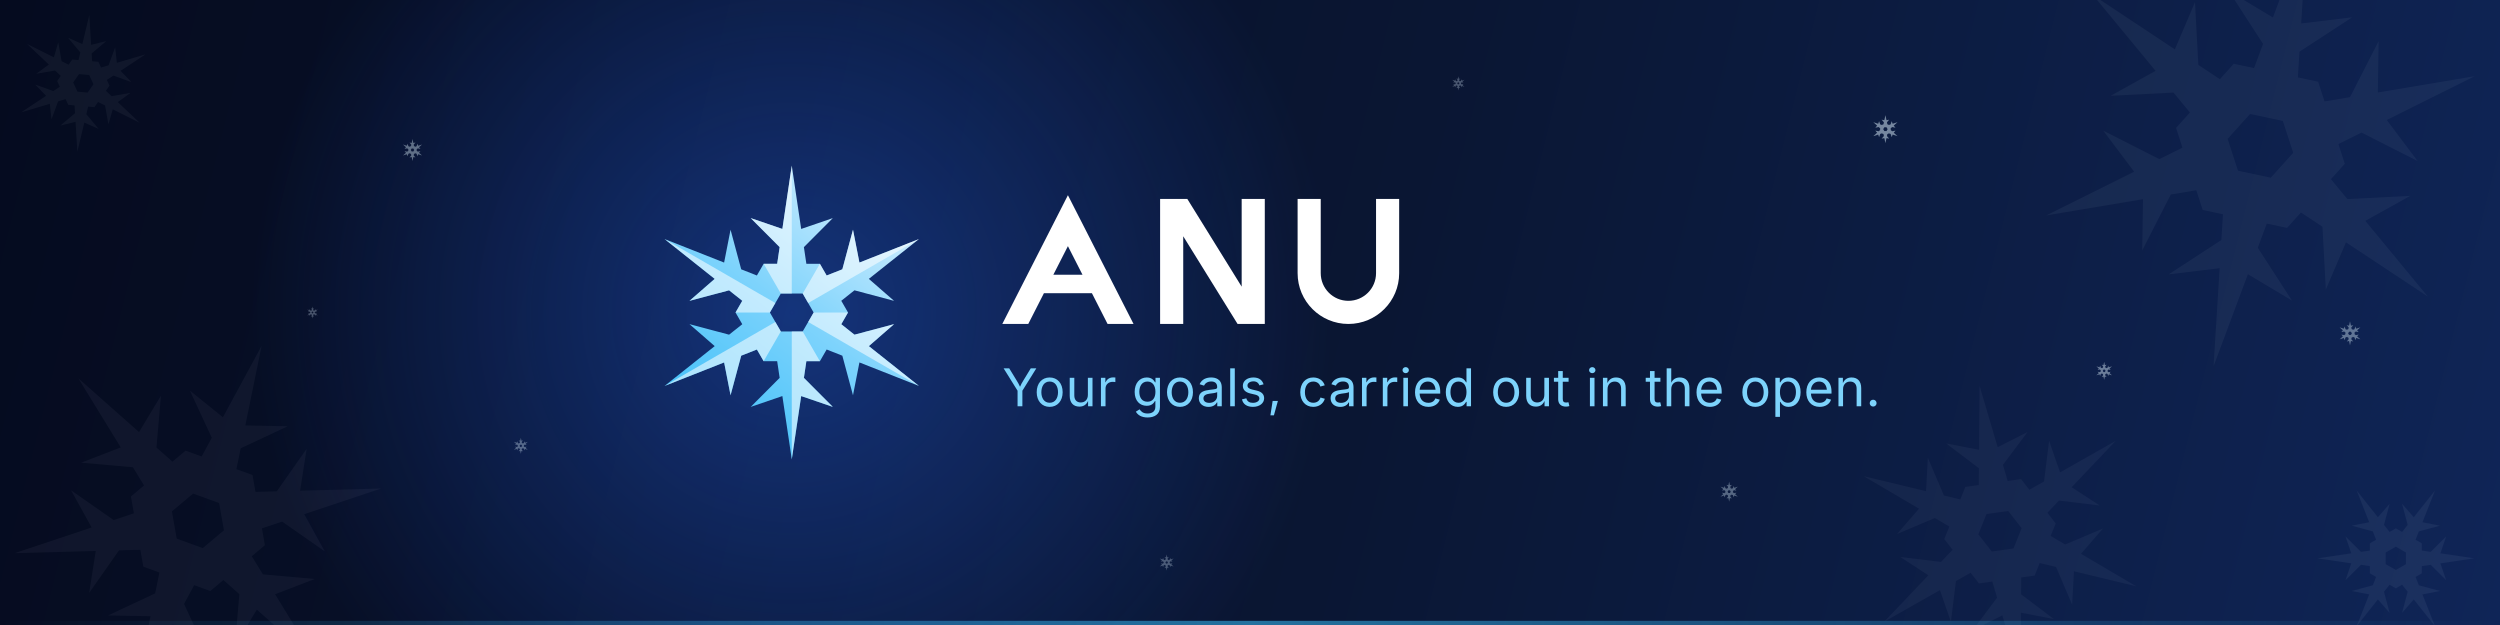
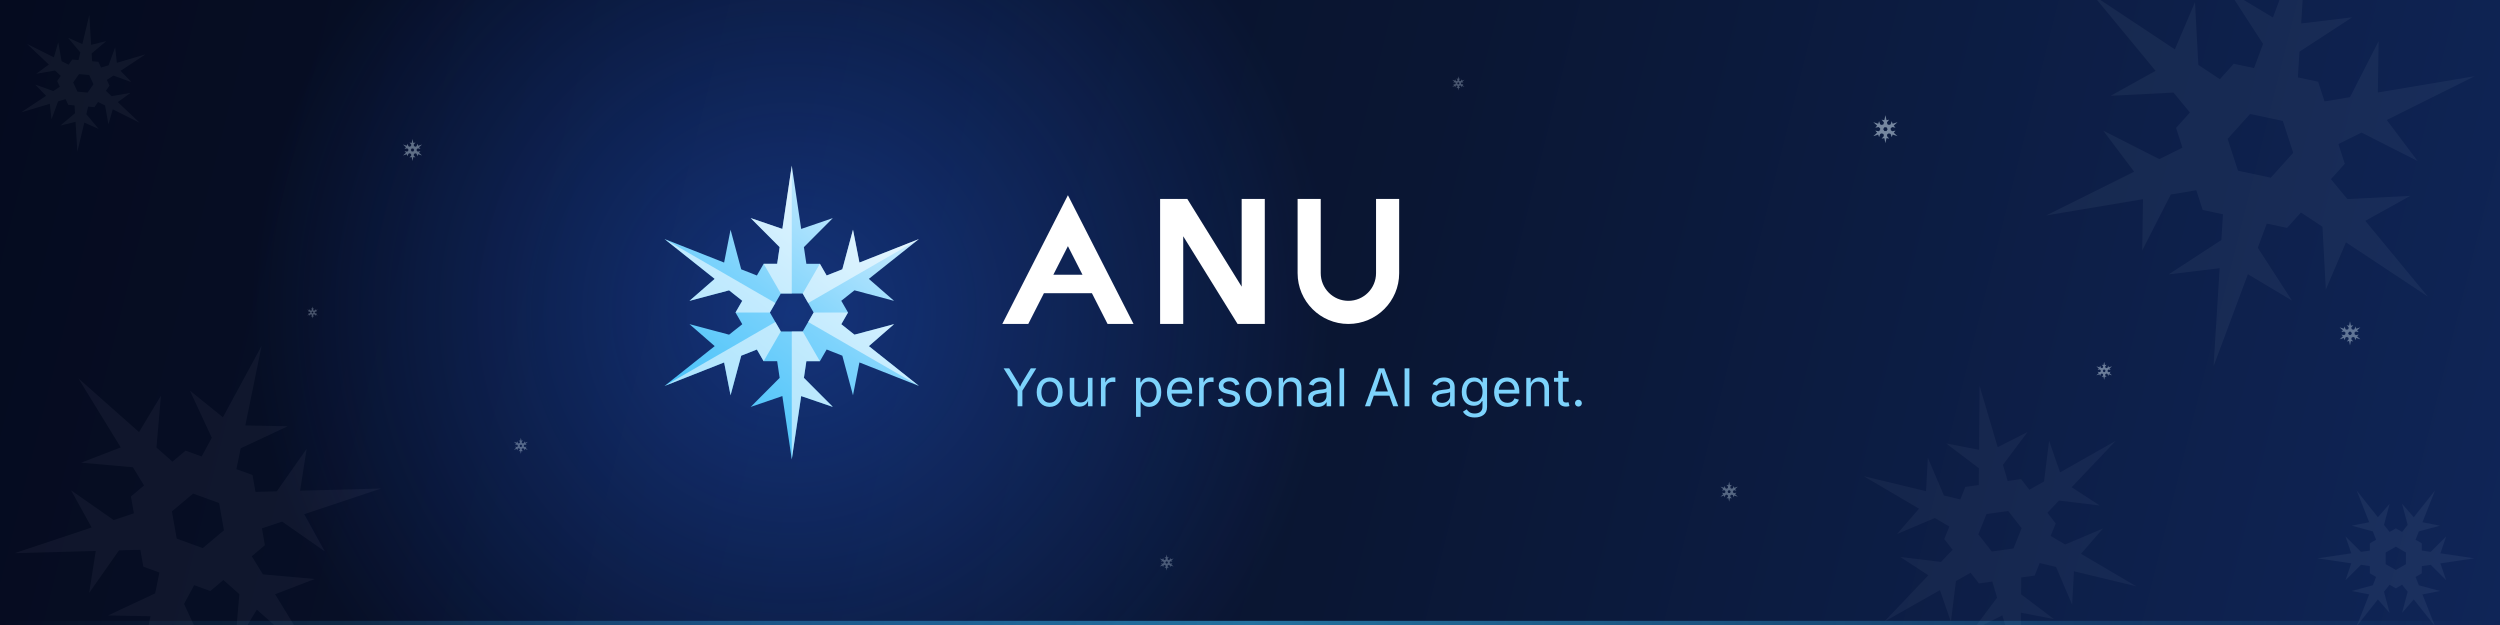
<svg xmlns="http://www.w3.org/2000/svg" width="1200" height="300" viewBox="0 0 1200 300" fill="none">
  <defs>
    <linearGradient id="banner-bg" x1="0" y1="0" x2="1200" y2="300" gradientUnits="userSpaceOnUse">
      <stop offset="0" stop-color="#050B1F" />
      <stop offset="0.55" stop-color="#0A1633" />
      <stop offset="1" stop-color="#0F2557" />
    </linearGradient>
    <radialGradient id="banner-glow" cx="380.1" cy="150" r="260" gradientUnits="userSpaceOnUse">
      <stop offset="0" stop-color="#2563EB" stop-opacity="0.42" />
      <stop offset="1" stop-color="#2563EB" stop-opacity="0" />
    </radialGradient>
    <linearGradient id="banner-rule" x1="0" y1="0" x2="1200" y2="0" gradientUnits="userSpaceOnUse">
      <stop offset="0" stop-color="#38BDF8" stop-opacity="0" />
      <stop offset="0.5" stop-color="#38BDF8" stop-opacity="0.55" />
      <stop offset="1" stop-color="#38BDF8" stop-opacity="0" />
    </linearGradient>
    <linearGradient id="banner-mark" x1="16" y1="94" x2="84" y2="6" gradientUnits="userSpaceOnUse">
      <stop offset="0" stop-color="#38BDF8" />
      <stop offset="0.5" stop-color="#7DD3FC" />
      <stop offset="1" stop-color="#E0F2FE" />
    </linearGradient>
  </defs>
  <rect width="1200" height="300" fill="url(#banner-bg)" />
  <rect width="1200" height="300" fill="url(#banner-glow)" />
  <path d="M9.3 73.5L25.34 60.76L17.26 53.72L29.94 57.1L34.16 53.75L32 50L34.16 46.25L29.94 42.9L17.26 46.28L25.34 39.24L9.3 26.5L28.35 34.02L30.41 23.51L33.82 36.18L38.84 38.16L41 34.41L45.33 34.41L46.12 29.08L36.86 19.79L46.99 23.26L50 3L53.01 23.26L63.14 19.79L53.88 29.08L54.67 34.41L59 34.41L61.16 38.16L66.18 36.18L69.59 23.51L71.65 34.02L90.7 26.5L74.66 39.24L82.74 46.28L70.06 42.9L65.84 46.25L68 50L65.84 53.75L70.06 57.1L82.74 53.72L74.66 60.76L90.7 73.5L71.65 65.98L69.59 76.49L66.18 63.82L61.16 61.84L59 65.59L54.67 65.59L53.88 70.92L63.14 80.21L53.01 76.74L50 97L46.99 76.74L36.86 80.21L46.12 70.92L45.33 65.59L41 65.59L38.84 61.84L33.82 63.82L30.41 76.49L28.35 65.98ZM43 50L46.5 56.06L53.5 56.06L57 50L53.5 43.94L46.5 43.94Z" fill="#E0F2FE" fill-opacity="0.05" transform="translate(1085 70) rotate(12) scale(2.3) translate(-50 -50)" />
  <path d="M9.3 73.5L25.34 60.76L17.26 53.72L29.94 57.1L34.16 53.75L32 50L34.16 46.25L29.94 42.9L17.26 46.28L25.34 39.24L9.3 26.5L28.35 34.02L30.41 23.51L33.82 36.18L38.84 38.16L41 34.41L45.33 34.41L46.12 29.08L36.86 19.79L46.99 23.26L50 3L53.01 23.26L63.14 19.79L53.88 29.08L54.67 34.41L59 34.41L61.16 38.16L66.18 36.18L69.59 23.51L71.65 34.02L90.7 26.5L74.66 39.24L82.74 46.28L70.06 42.9L65.84 46.25L68 50L65.84 53.75L70.06 57.1L82.74 53.72L74.66 60.76L90.7 73.5L71.65 65.98L69.59 76.49L66.18 63.82L61.16 61.84L59 65.59L54.67 65.59L53.88 70.92L63.14 80.21L53.01 76.74L50 97L46.99 76.74L36.86 80.21L46.12 70.92L45.33 65.59L41 65.59L38.84 61.84L33.82 63.82L30.41 76.49L28.35 65.98ZM43 50L46.5 56.06L53.5 56.06L57 50L53.5 43.94L46.5 43.94Z" fill="#E0F2FE" fill-opacity="0.045" transform="translate(960 255) rotate(-8) scale(1.5) translate(-50 -50)" />
  <path d="M9.3 73.5L25.34 60.76L17.26 53.72L29.94 57.1L34.16 53.75L32 50L34.16 46.25L29.94 42.9L17.26 46.28L25.34 39.24L9.3 26.5L28.35 34.02L30.41 23.51L33.82 36.18L38.84 38.16L41 34.41L45.33 34.41L46.12 29.08L36.86 19.79L46.99 23.26L50 3L53.01 23.26L63.14 19.79L53.88 29.08L54.67 34.41L59 34.41L61.16 38.16L66.18 36.18L69.59 23.51L71.65 34.02L90.7 26.5L74.66 39.24L82.74 46.28L70.06 42.9L65.84 46.25L68 50L65.84 53.75L70.06 57.1L82.74 53.72L74.66 60.76L90.7 73.5L71.65 65.98L69.59 76.49L66.18 63.82L61.16 61.84L59 65.59L54.67 65.59L53.88 70.92L63.14 80.21L53.01 76.74L50 97L46.99 76.74L36.86 80.21L46.12 70.92L45.33 65.59L41 65.59L38.84 61.84L33.82 63.82L30.41 76.49L28.35 65.98ZM43 50L46.5 56.06L53.5 56.06L57 50L53.5 43.94L46.5 43.94Z" fill="#E0F2FE" fill-opacity="0.045" transform="translate(95 250) rotate(20) scale(1.9) translate(-50 -50)" />
  <path d="M9.3 73.5L25.34 60.76L17.26 53.72L29.94 57.1L34.16 53.75L32 50L34.16 46.25L29.94 42.9L17.26 46.28L25.34 39.24L9.3 26.5L28.35 34.02L30.41 23.51L33.82 36.18L38.84 38.16L41 34.41L45.33 34.41L46.12 29.08L36.86 19.79L46.99 23.26L50 3L53.01 23.26L63.14 19.79L53.88 29.08L54.67 34.41L59 34.41L61.16 38.16L66.18 36.18L69.59 23.51L71.65 34.02L90.7 26.5L74.66 39.24L82.74 46.28L70.06 42.9L65.84 46.25L68 50L65.84 53.75L70.06 57.1L82.74 53.72L74.66 60.76L90.7 73.5L71.65 65.98L69.59 76.49L66.18 63.82L61.16 61.84L59 65.59L54.67 65.59L53.88 70.92L63.14 80.21L53.01 76.74L50 97L46.99 76.74L36.86 80.21L46.12 70.92L45.33 65.59L41 65.59L38.84 61.84L33.82 63.82L30.41 76.49L28.35 65.98ZM43 50L46.5 56.06L53.5 56.06L57 50L53.5 43.94L46.5 43.94Z" fill="#E0F2FE" fill-opacity="0.06" transform="translate(1150 268) rotate(30) scale(0.8) translate(-50 -50)" />
  <path d="M9.3 73.5L25.34 60.76L17.26 53.72L29.94 57.1L34.16 53.75L32 50L34.16 46.25L29.94 42.9L17.26 46.28L25.34 39.24L9.3 26.5L28.35 34.02L30.41 23.51L33.82 36.18L38.84 38.16L41 34.41L45.33 34.41L46.12 29.08L36.86 19.79L46.99 23.26L50 3L53.01 23.26L63.14 19.79L53.88 29.08L54.67 34.41L59 34.41L61.16 38.16L66.18 36.18L69.59 23.51L71.65 34.02L90.7 26.5L74.66 39.24L82.74 46.28L70.06 42.9L65.84 46.25L68 50L65.84 53.75L70.06 57.1L82.74 53.72L74.66 60.76L90.7 73.5L71.65 65.98L69.59 76.49L66.18 63.82L61.16 61.84L59 65.59L54.67 65.59L53.88 70.92L63.14 80.21L53.01 76.74L50 97L46.99 76.74L36.86 80.21L46.12 70.92L45.33 65.59L41 65.59L38.84 61.84L33.82 63.82L30.41 76.49L28.35 65.98ZM43 50L46.5 56.06L53.5 56.06L57 50L53.5 43.94L46.5 43.94Z" fill="#E0F2FE" fill-opacity="0.05" transform="translate(40 40) rotate(5) scale(0.7) translate(-50 -50)" />
  <path d="M8.43 26L25.24 31.46L28.35 22.5L32.25 33.74L39.1 35.97L40.5 33.55L43.3 33.55L44.8 26.49L37.01 17.5L46.33 19.29L50 2L53.67 19.29L62.99 17.5L55.2 26.49L56.7 33.55L59.5 33.55L60.9 35.97L67.75 33.74L71.65 22.5L74.76 31.46L91.57 26L78.43 37.83L84.64 45L72.96 42.75L67.6 47.58L69 50L67.6 52.42L72.96 57.25L84.64 55L78.43 62.17L91.57 74L74.76 68.54L71.65 77.5L67.75 66.26L60.9 64.03L59.5 66.45L56.7 66.45L55.2 73.51L62.99 82.5L53.67 80.71L50 98L46.33 80.71L37.01 82.5L44.8 73.51L43.3 66.45L40.5 66.45L39.1 64.03L32.25 66.26L28.35 77.5L25.24 68.54L8.43 74L21.57 62.17L15.36 55L27.04 57.25L32.4 52.42L31 50L32.4 47.58L27.04 42.75L15.36 45L21.57 37.83ZM42.5 50L46.25 56.5L53.75 56.5L57.5 50L53.75 43.5L46.25 43.5Z" fill="#E0F2FE" fill-opacity="0.5" transform="translate(905 62) scale(0.14) translate(-50 -50)" />
  <path d="M8.43 26L25.24 31.46L28.35 22.5L32.25 33.74L39.1 35.97L40.5 33.55L43.3 33.55L44.8 26.49L37.01 17.5L46.33 19.29L50 2L53.67 19.29L62.99 17.5L55.2 26.49L56.7 33.55L59.5 33.55L60.9 35.97L67.75 33.74L71.65 22.5L74.76 31.46L91.57 26L78.43 37.83L84.64 45L72.96 42.75L67.6 47.58L69 50L67.6 52.42L72.96 57.25L84.64 55L78.43 62.17L91.57 74L74.76 68.54L71.65 77.5L67.75 66.26L60.9 64.03L59.5 66.45L56.7 66.45L55.2 73.51L62.99 82.5L53.67 80.71L50 98L46.33 80.71L37.01 82.5L44.8 73.51L43.3 66.45L40.5 66.45L39.1 64.03L32.25 66.26L28.35 77.5L25.24 68.54L8.43 74L21.57 62.17L15.36 55L27.04 57.25L32.4 52.42L31 50L32.4 47.58L27.04 42.75L15.36 45L21.57 37.83ZM42.5 50L46.25 56.5L53.75 56.5L57.5 50L53.75 43.5L46.25 43.5Z" fill="#E0F2FE" fill-opacity="0.45" transform="translate(1010 178) scale(0.09) translate(-50 -50)" />
  <path d="M8.43 26L25.24 31.46L28.35 22.5L32.25 33.74L39.1 35.97L40.5 33.55L43.3 33.55L44.8 26.49L37.01 17.5L46.33 19.29L50 2L53.67 19.29L62.99 17.5L55.2 26.49L56.7 33.55L59.5 33.55L60.9 35.97L67.75 33.74L71.65 22.5L74.76 31.46L91.57 26L78.43 37.83L84.64 45L72.96 42.75L67.6 47.58L69 50L67.6 52.42L72.96 57.25L84.64 55L78.43 62.17L91.57 74L74.76 68.54L71.65 77.5L67.75 66.26L60.9 64.03L59.5 66.45L56.7 66.45L55.2 73.51L62.99 82.5L53.67 80.71L50 98L46.33 80.71L37.01 82.5L44.8 73.51L43.3 66.45L40.5 66.45L39.1 64.03L32.25 66.26L28.35 77.5L25.24 68.54L8.43 74L21.57 62.17L15.36 55L27.04 57.25L32.4 52.42L31 50L32.4 47.58L27.04 42.75L15.36 45L21.57 37.83ZM42.5 50L46.25 56.5L53.75 56.5L57.5 50L53.75 43.5L46.25 43.5Z" fill="#E0F2FE" fill-opacity="0.35" transform="translate(830 236) scale(0.1) translate(-50 -50)" />
  <path d="M8.43 26L25.24 31.46L28.35 22.5L32.25 33.74L39.1 35.97L40.5 33.55L43.3 33.55L44.8 26.49L37.01 17.5L46.33 19.29L50 2L53.67 19.29L62.99 17.5L55.2 26.49L56.7 33.55L59.5 33.55L60.9 35.97L67.75 33.74L71.65 22.5L74.76 31.46L91.57 26L78.43 37.83L84.64 45L72.96 42.75L67.6 47.58L69 50L67.6 52.42L72.96 57.25L84.64 55L78.43 62.17L91.57 74L74.76 68.54L71.65 77.5L67.75 66.26L60.9 64.03L59.5 66.45L56.7 66.45L55.2 73.51L62.99 82.5L53.67 80.71L50 98L46.33 80.71L37.01 82.5L44.8 73.51L43.3 66.45L40.5 66.45L39.1 64.03L32.25 66.26L28.35 77.5L25.24 68.54L8.43 74L21.57 62.17L15.36 55L27.04 57.25L32.4 52.42L31 50L32.4 47.58L27.04 42.75L15.36 45L21.57 37.83ZM42.5 50L46.25 56.5L53.75 56.5L57.5 50L53.75 43.5L46.25 43.5Z" fill="#E0F2FE" fill-opacity="0.4" transform="translate(198 72) scale(0.11) translate(-50 -50)" />
  <path d="M8.43 26L25.24 31.46L28.35 22.5L32.25 33.74L39.1 35.97L40.5 33.55L43.3 33.55L44.8 26.49L37.01 17.5L46.33 19.29L50 2L53.67 19.29L62.99 17.5L55.2 26.49L56.7 33.55L59.5 33.55L60.9 35.97L67.75 33.74L71.65 22.5L74.76 31.46L91.57 26L78.43 37.83L84.64 45L72.96 42.75L67.6 47.58L69 50L67.6 52.42L72.96 57.25L84.64 55L78.43 62.17L91.57 74L74.76 68.54L71.65 77.5L67.75 66.26L60.9 64.03L59.5 66.45L56.7 66.45L55.2 73.51L62.99 82.5L53.67 80.71L50 98L46.33 80.71L37.01 82.5L44.8 73.51L43.3 66.45L40.5 66.45L39.1 64.03L32.25 66.26L28.35 77.5L25.24 68.54L8.43 74L21.57 62.17L15.36 55L27.04 57.25L32.4 52.42L31 50L32.4 47.58L27.04 42.75L15.36 45L21.57 37.83ZM42.5 50L46.25 56.5L53.75 56.5L57.5 50L53.75 43.5L46.25 43.5Z" fill="#E0F2FE" fill-opacity="0.35" transform="translate(250 214) scale(0.08) translate(-50 -50)" />
  <path d="M8.43 26L25.24 31.46L28.35 22.5L32.25 33.74L39.1 35.97L40.5 33.55L43.3 33.55L44.8 26.49L37.01 17.5L46.33 19.29L50 2L53.67 19.29L62.99 17.5L55.2 26.49L56.7 33.55L59.5 33.55L60.9 35.97L67.75 33.74L71.65 22.5L74.76 31.46L91.57 26L78.43 37.83L84.64 45L72.96 42.75L67.6 47.58L69 50L67.6 52.42L72.96 57.25L84.64 55L78.43 62.17L91.57 74L74.76 68.54L71.65 77.5L67.75 66.26L60.9 64.03L59.5 66.45L56.7 66.45L55.2 73.51L62.99 82.5L53.67 80.71L50 98L46.33 80.71L37.01 82.5L44.8 73.51L43.3 66.45L40.5 66.45L39.1 64.03L32.25 66.26L28.35 77.5L25.24 68.54L8.43 74L21.57 62.17L15.36 55L27.04 57.25L32.4 52.42L31 50L32.4 47.58L27.04 42.75L15.36 45L21.57 37.83ZM42.5 50L46.25 56.5L53.75 56.5L57.5 50L53.75 43.5L46.25 43.5Z" fill="#E0F2FE" fill-opacity="0.4" transform="translate(1128 160) scale(0.12) translate(-50 -50)" />
  <path d="M8.43 26L25.24 31.46L28.35 22.5L32.25 33.74L39.1 35.97L40.5 33.55L43.3 33.55L44.8 26.49L37.01 17.5L46.33 19.29L50 2L53.67 19.29L62.99 17.5L55.2 26.49L56.7 33.55L59.5 33.55L60.9 35.97L67.75 33.74L71.65 22.5L74.76 31.46L91.57 26L78.43 37.83L84.64 45L72.96 42.75L67.6 47.58L69 50L67.6 52.42L72.96 57.25L84.64 55L78.43 62.17L91.57 74L74.76 68.54L71.65 77.5L67.75 66.26L60.9 64.03L59.5 66.45L56.7 66.45L55.2 73.51L62.99 82.5L53.67 80.71L50 98L46.33 80.71L37.01 82.5L44.8 73.51L43.3 66.45L40.5 66.45L39.1 64.03L32.25 66.26L28.35 77.5L25.24 68.54L8.43 74L21.57 62.17L15.36 55L27.04 57.25L32.4 52.42L31 50L32.4 47.58L27.04 42.75L15.36 45L21.57 37.83ZM42.5 50L46.25 56.5L53.75 56.5L57.5 50L53.75 43.5L46.25 43.5Z" fill="#E0F2FE" fill-opacity="0.3" transform="translate(700 40) scale(0.07) translate(-50 -50)" />
  <path d="M8.43 26L25.24 31.46L28.35 22.5L32.25 33.74L39.1 35.97L40.5 33.55L43.3 33.55L44.8 26.49L37.01 17.5L46.33 19.29L50 2L53.67 19.29L62.99 17.5L55.2 26.49L56.7 33.55L59.5 33.55L60.9 35.97L67.75 33.74L71.65 22.5L74.76 31.46L91.57 26L78.43 37.83L84.64 45L72.96 42.75L67.6 47.58L69 50L67.6 52.42L72.96 57.25L84.64 55L78.43 62.17L91.57 74L74.76 68.54L71.65 77.5L67.75 66.26L60.9 64.03L59.5 66.45L56.7 66.45L55.2 73.51L62.99 82.5L53.67 80.71L50 98L46.33 80.71L37.01 82.5L44.8 73.51L43.3 66.45L40.5 66.45L39.1 64.03L32.25 66.26L28.35 77.5L25.24 68.54L8.43 74L21.57 62.17L15.36 55L27.04 57.25L32.4 52.42L31 50L32.4 47.58L27.04 42.75L15.36 45L21.57 37.83ZM42.5 50L46.25 56.5L53.75 56.5L57.5 50L53.75 43.5L46.25 43.5Z" fill="#E0F2FE" fill-opacity="0.3" transform="translate(560 270) scale(0.08) translate(-50 -50)" />
  <path d="M8.43 26L25.24 31.46L28.35 22.5L32.25 33.74L39.1 35.97L40.5 33.55L43.3 33.55L44.8 26.49L37.01 17.5L46.33 19.29L50 2L53.67 19.29L62.99 17.5L55.2 26.49L56.7 33.55L59.5 33.55L60.9 35.97L67.75 33.74L71.65 22.5L74.76 31.46L91.57 26L78.43 37.83L84.64 45L72.96 42.75L67.6 47.58L69 50L67.6 52.42L72.96 57.25L84.64 55L78.43 62.17L91.57 74L74.76 68.54L71.65 77.5L67.75 66.26L60.9 64.03L59.5 66.45L56.7 66.45L55.2 73.51L62.99 82.5L53.67 80.71L50 98L46.33 80.71L37.01 82.5L44.8 73.51L43.3 66.45L40.5 66.45L39.1 64.03L32.25 66.26L28.35 77.5L25.24 68.54L8.43 74L21.57 62.17L15.36 55L27.04 57.25L32.4 52.42L31 50L32.4 47.58L27.04 42.75L15.36 45L21.57 37.83ZM42.5 50L46.25 56.5L53.75 56.5L57.5 50L53.75 43.5L46.25 43.5Z" fill="#E0F2FE" fill-opacity="0.3" transform="translate(150 150) scale(0.06) translate(-50 -50)" />
  <rect y="298" width="1200" height="2" fill="url(#banner-rule)" />
  <g transform="translate(305.05 75.00) scale(1.5)">
    <path d="M9.3 73.5L25.34 60.76L17.26 53.72L29.94 57.1L34.16 53.75L32 50L34.16 46.25L29.94 42.9L17.26 46.28L25.34 39.24L9.3 26.5L28.35 34.02L30.41 23.51L33.82 36.18L38.84 38.16L41 34.41L45.33 34.41L46.12 29.08L36.86 19.79L46.99 23.26L50 3L53.01 23.26L63.14 19.79L53.88 29.08L54.67 34.41L59 34.41L61.16 38.16L66.18 36.18L69.59 23.51L71.65 34.02L90.7 26.5L74.66 39.24L82.74 46.28L70.06 42.9L65.84 46.25L68 50L65.84 53.75L70.06 57.1L82.74 53.72L74.66 60.76L90.7 73.5L71.65 65.98L69.59 76.49L66.18 63.82L61.16 61.84L59 65.59L54.67 65.59L53.88 70.92L63.14 80.21L53.01 76.74L50 97L46.99 76.74L36.86 80.21L46.12 70.92L45.33 65.59L41 65.59L38.84 61.84L33.82 63.82L30.41 76.49L28.35 65.98ZM43 50L46.5 56.06L53.5 56.06L57 50L53.5 43.94L46.5 43.94Z" fill="url(#banner-mark)" />
    <path d="M9.3 73.5L27.74 62.85L30.95 61L36.5 57.79L43.07 54L44.75 53.03L46.5 56.06L45.38 58L44.44 59.63L41 65.59L38.84 61.84L33.82 63.82L30.41 76.49L28.35 65.98ZM9.3 26.5L9.3 26.5L30.95 39L36.5 42.21L43.07 46L44.75 46.97L43 50L32 50L34.16 46.25L29.94 42.9L17.26 46.28L25.34 39.24ZM36.86 19.79L46.99 23.26L50 3L50 43.94L46.5 43.94L45.38 42L41 34.41L45.33 34.41L46.12 29.08ZM50 56.06L53.5 56.06L54.62 58L55.56 59.63L55.56 59.63L59 65.59L54.67 65.59L53.88 70.92L63.14 80.21L53.01 76.74L50 97ZM53.5 43.94L55.56 40.37L59 34.41L61.16 38.16L66.18 36.18L69.59 23.51L71.65 34.02L90.7 26.5L72.26 37.15L69.05 39L63.5 42.21L56.93 46L55.25 46.97ZM55.25 53.03L57 50L68 50L65.84 53.75L70.06 57.1L82.74 53.72L74.66 60.76L90.7 73.5L72.26 62.85L69.05 61L63.5 57.79L56.93 54Z" fill="#FFFFFF" fill-opacity="0.55" />
  </g>
  <path d="M0 40L21 -1.2L42 40L33.69 40L28.68 30.16L13.32 30.16L8.31 40ZM16.34 24.24L25.66 24.24L21 15.1ZM50.5 0L57.9 0L57.9 40L50.5 40ZM76.6 0L84 0L84 40L76.6 40ZM50.5 0L59.21 0L84 40L75.29 40ZM94.5 0H101.9V23.75A8.85 8.85 0 0 0 119.6 23.75V0H127V23.75A16.25 16.25 0 0 1 94.5 23.75Z" fill="#FFFFFF" transform="translate(481.10 95.50) scale(1.5)" />
-   <text x="481.10" y="195.00" fill="#7DD3FC" font-family="'DM Sans', Inter, 'Segoe UI', system-ui, sans-serif" font-size="25" letter-spacing="0.2">Your goals, carried out in the open.</text>
+   <text x="481.10" y="195.00" fill="#7DD3FC" font-family="'DM Sans', Inter, 'Segoe UI', system-ui, sans-serif" font-size="25" letter-spacing="0.2">Your personal AI agent.</text>
</svg>
